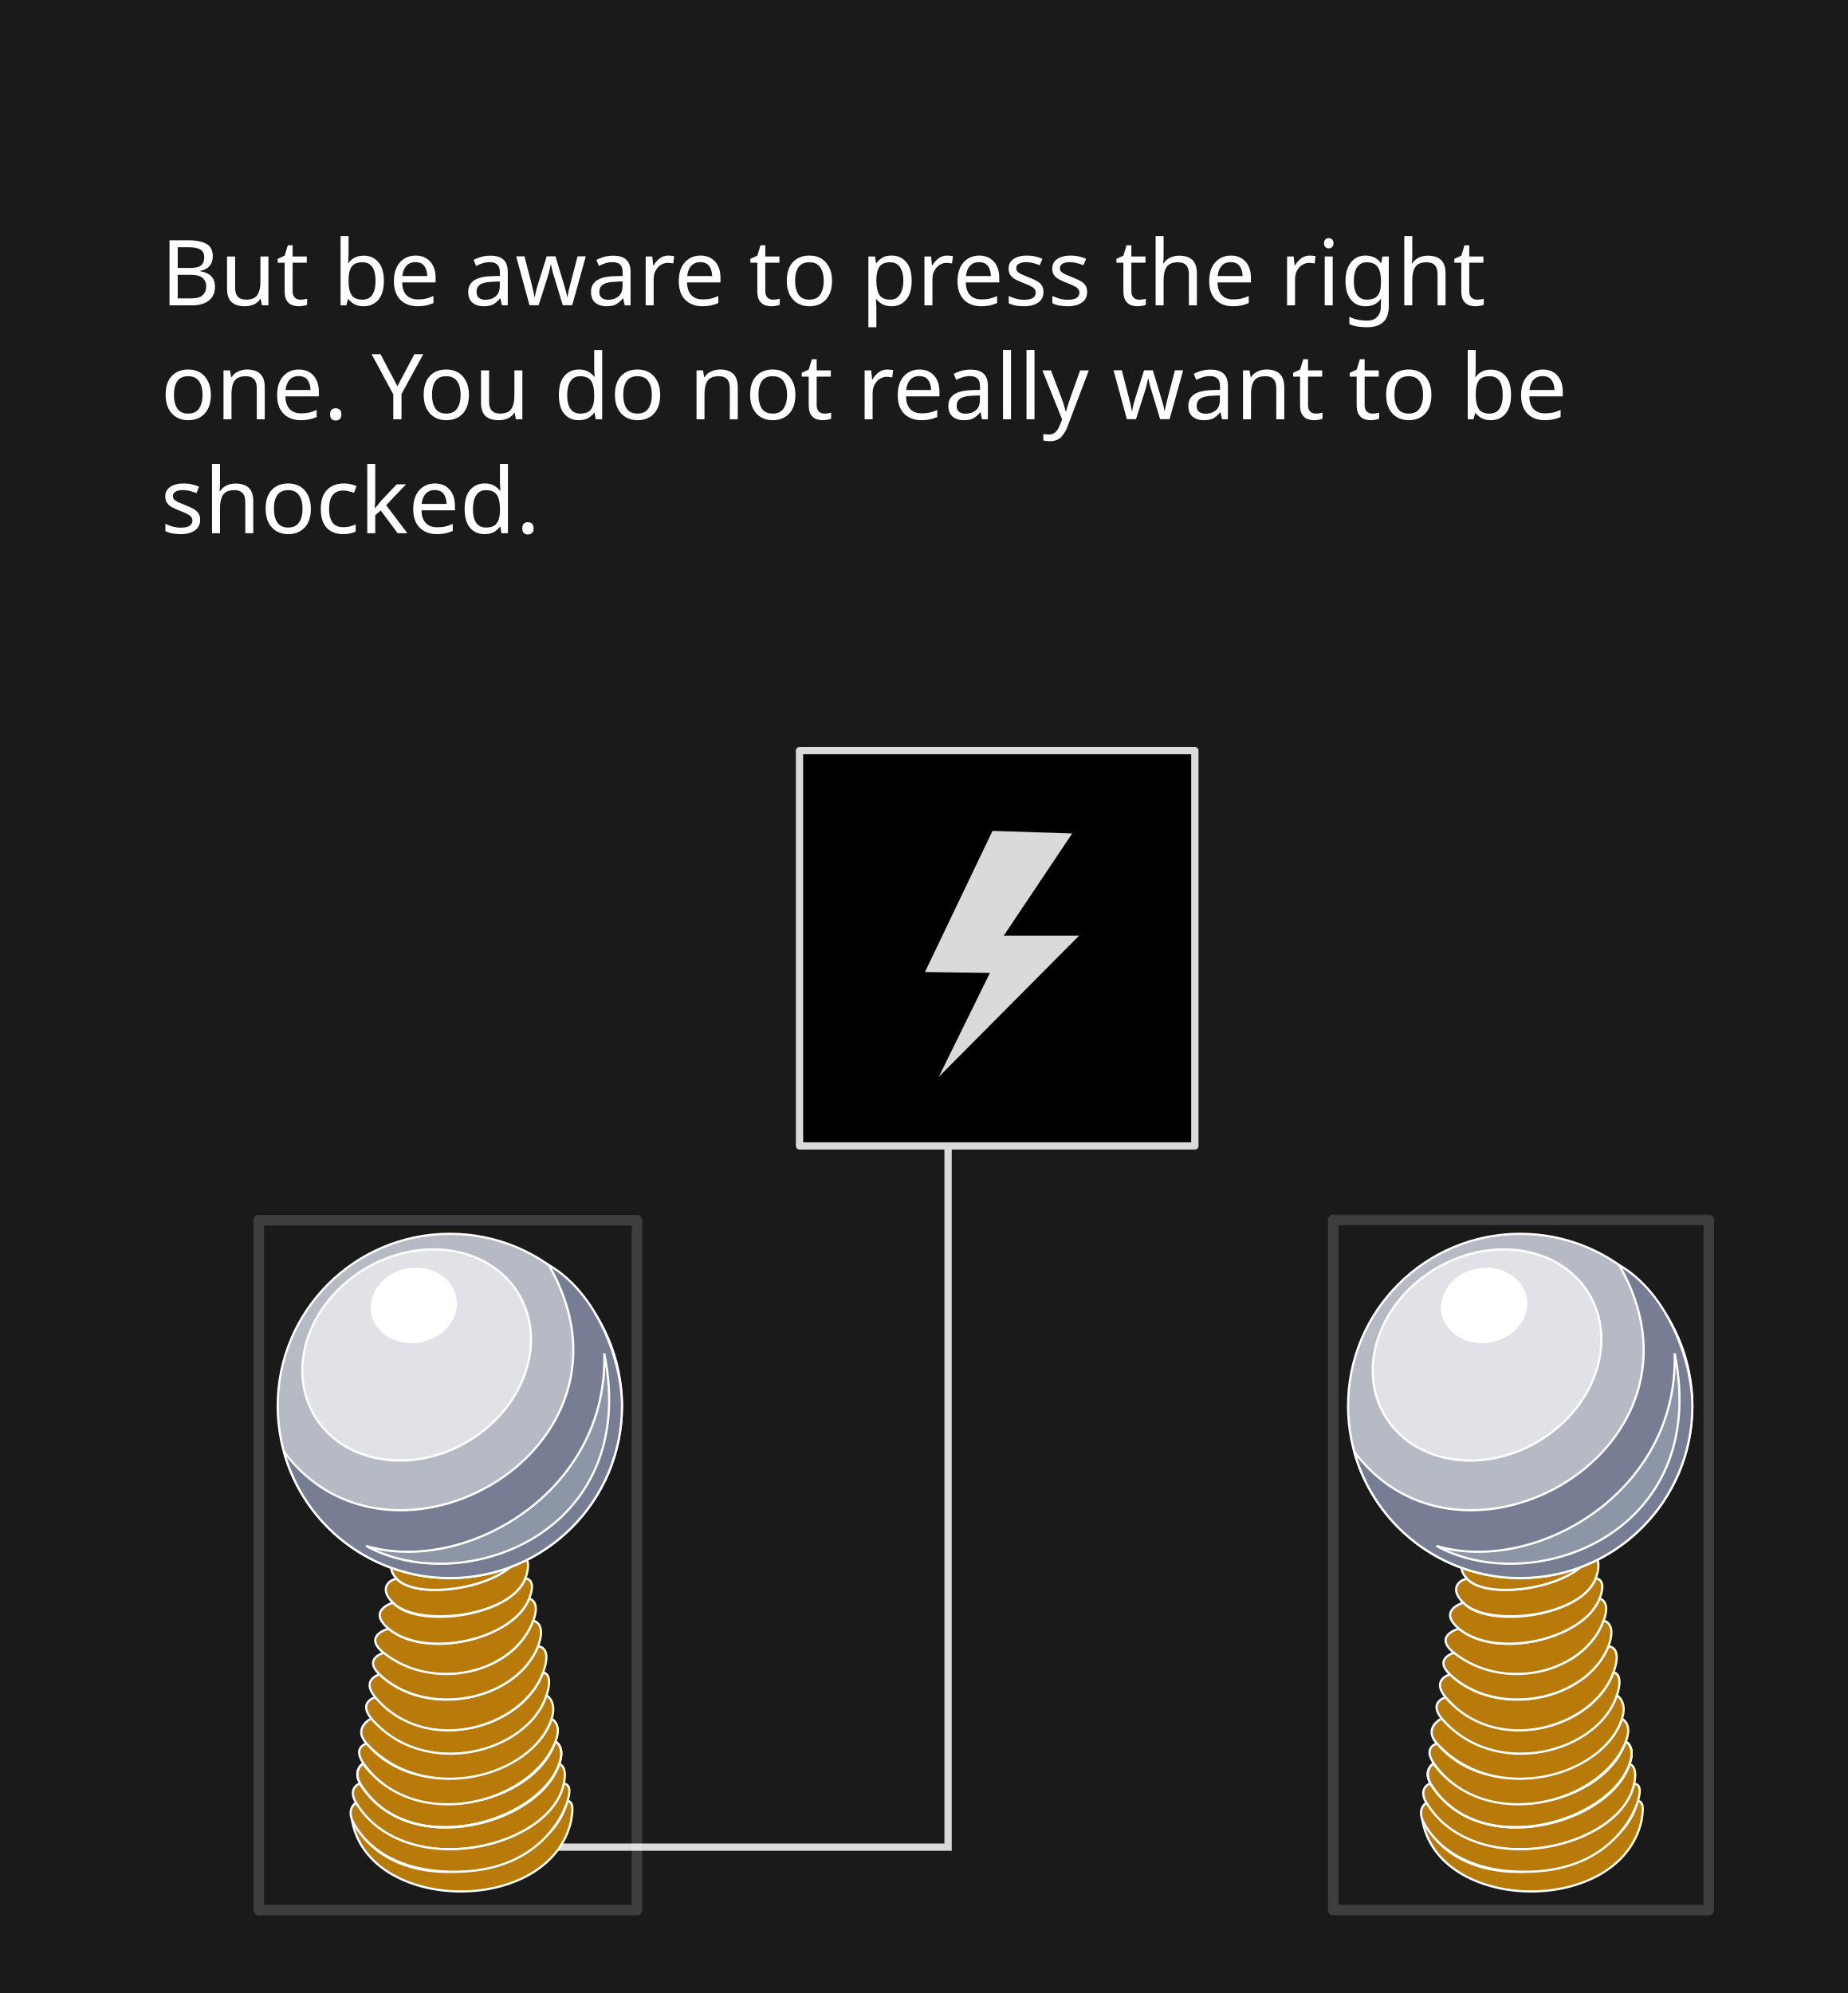
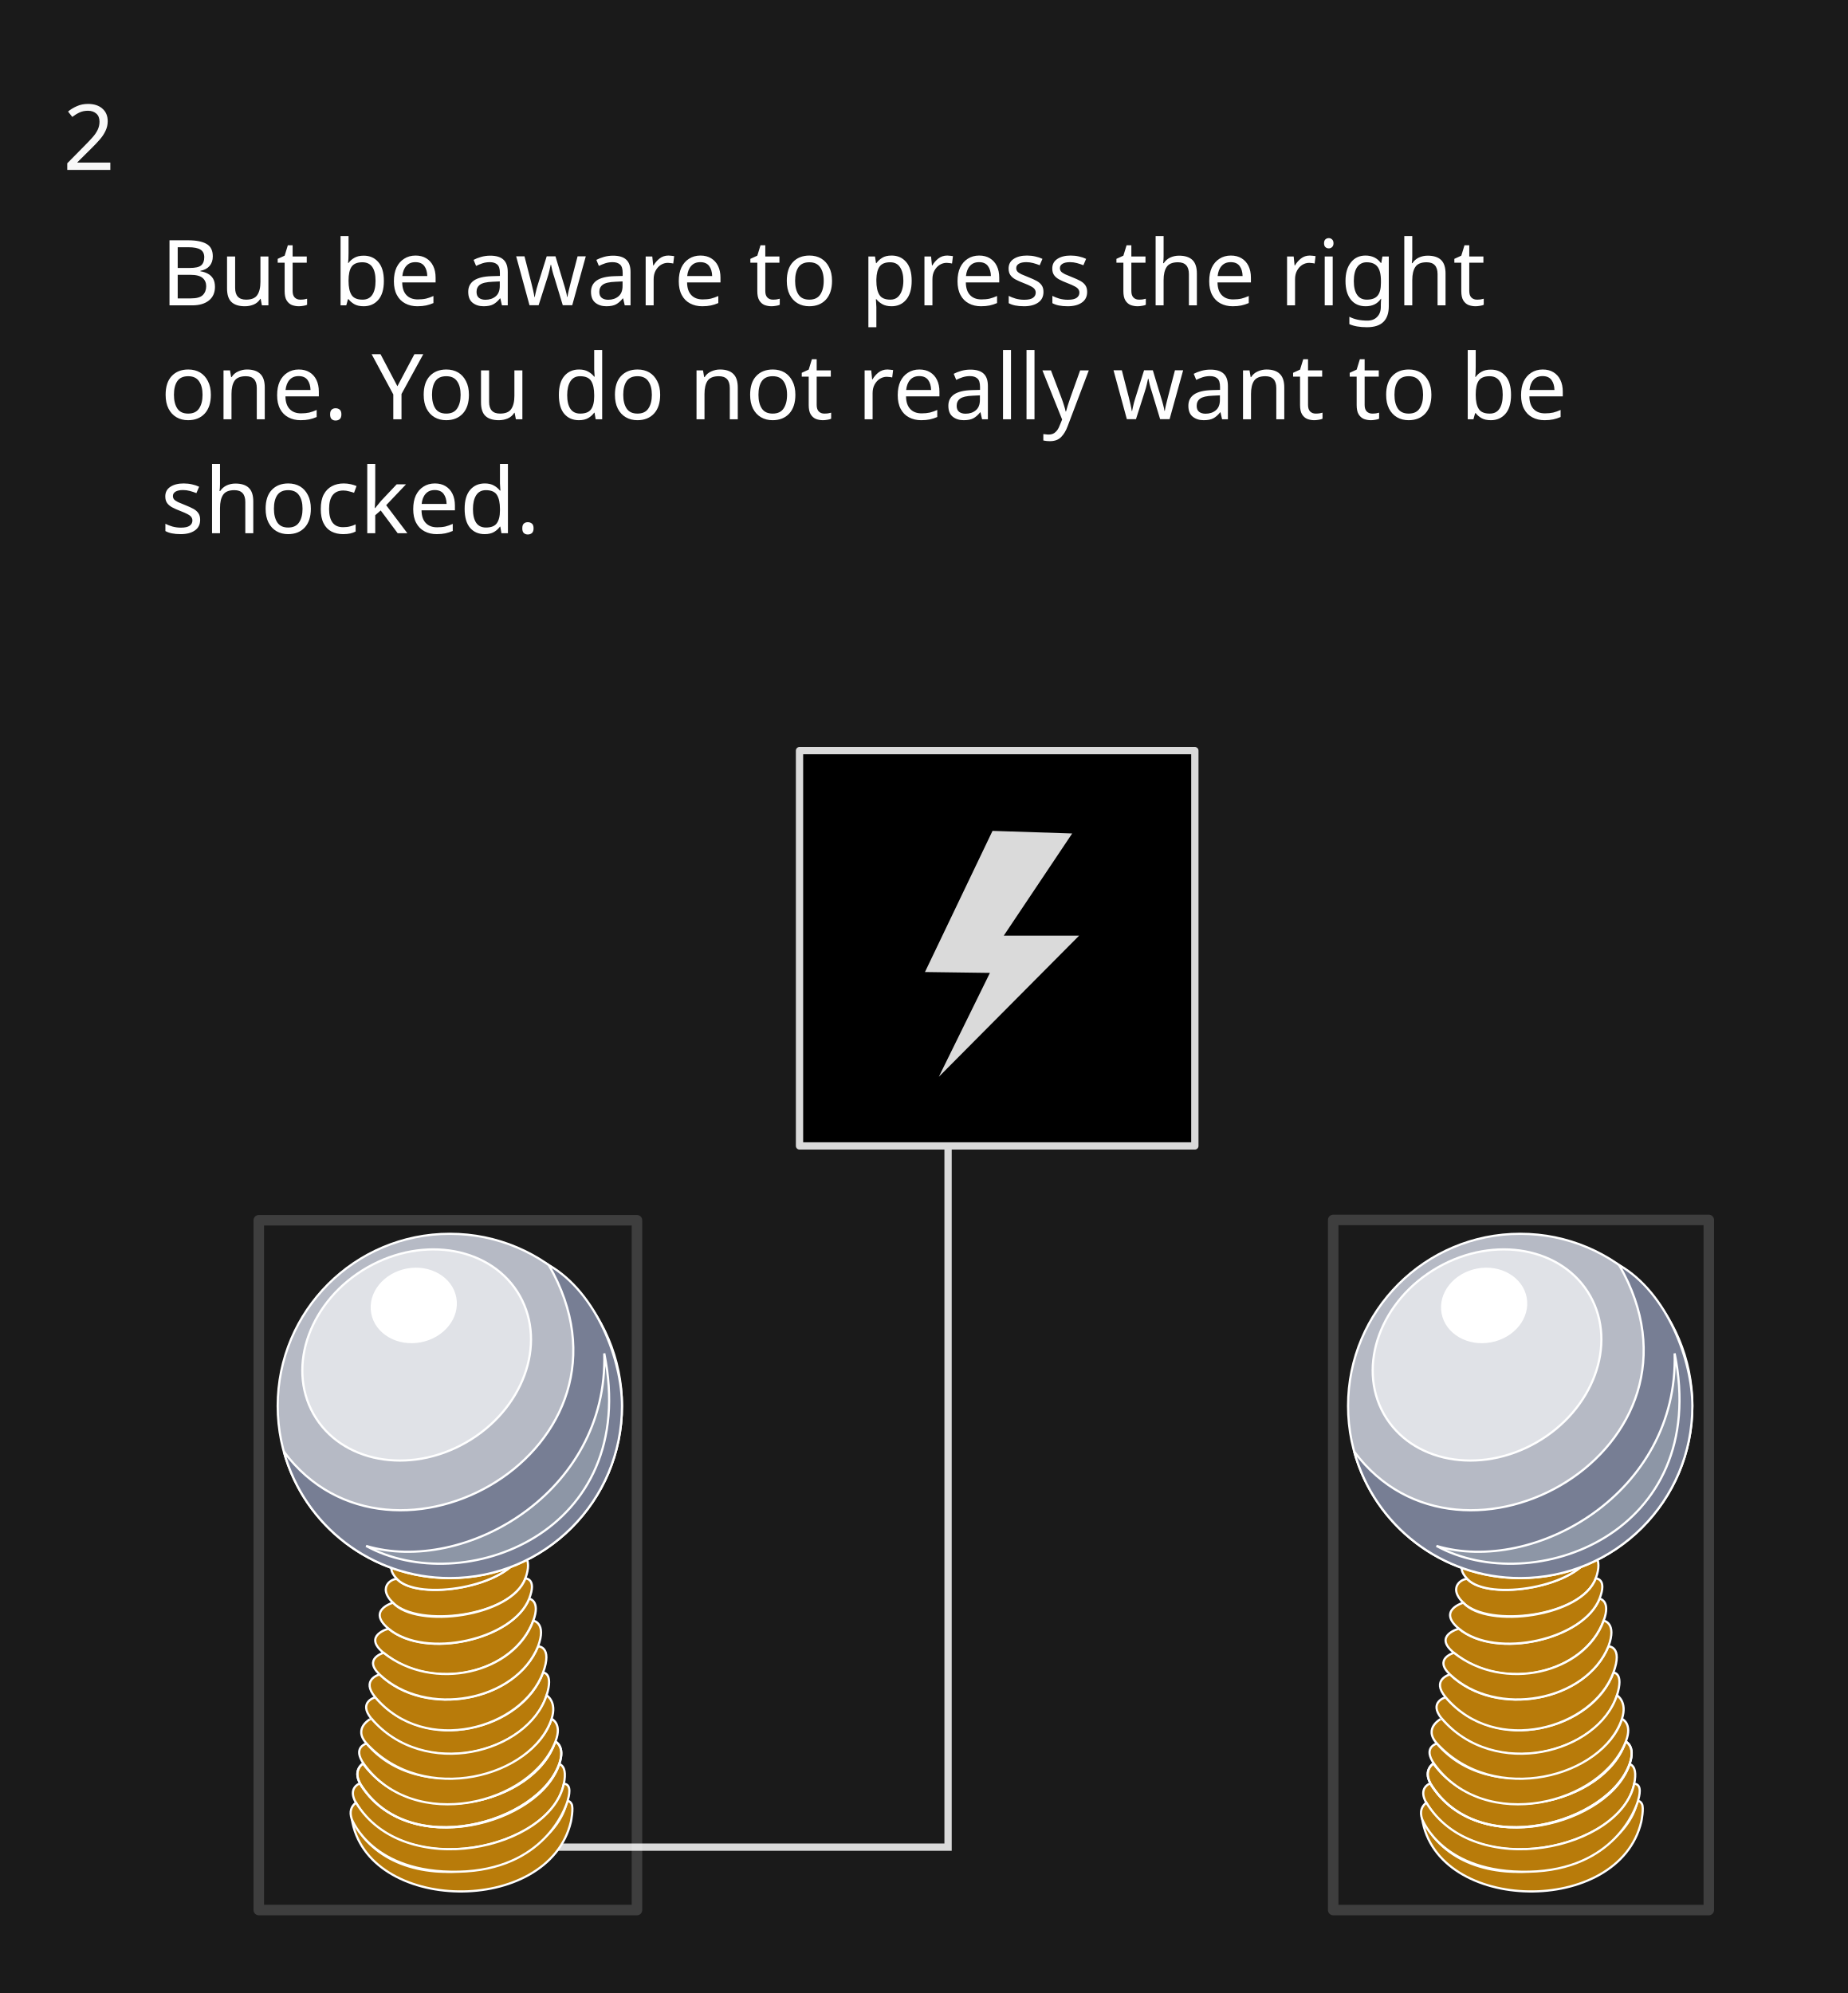
<svg xmlns="http://www.w3.org/2000/svg" width="253.385" height="273.296" viewBox="0 0 253.385 273.296" id="svg2" version="1.1">
  <defs id="defs4">
    <pattern y="0" x="0" height="6" width="6" patternUnits="userSpaceOnUse" id="EMFhbasepattern" />
  </defs>
  <g id="background">
    <rect style="color:#000000;clip-rule:nonzero;display:inline;overflow:visible;visibility:visible;opacity:1;isolation:auto;mix-blend-mode:normal;color-interpolation:sRGB;color-interpolation-filters:linearRGB;solid-color:#000000;solid-opacity:1;fill:#1a1a1a;fill-opacity:1;fill-rule:nonzero;stroke:none;stroke-width:1.459px;stroke-linecap:butt;stroke-linejoin:miter;stroke-miterlimit:4;stroke-dasharray:none;stroke-dashoffset:0;stroke-opacity:1;color-rendering:auto;image-rendering:auto;shape-rendering:auto;text-rendering:auto;enable-background:accumulate" id="rect4145" width="253.764" height="273.719" x="-0.009" y="-0.078" />
  </g>
  <g id="powerlines" powerlines="" transform="translate(0,2)" style="display:inline">
    <path style="fill:none;fill-rule:evenodd;stroke:#dadada;stroke-width:1px;stroke-linecap:butt;stroke-linejoin:miter;stroke-opacity:1" d="m 75,251.296 55,0 0,-100" id="path4320" />
  </g>
  <g transform="translate(114.5869,48.403)" id="generators">
    <rect y="54.528" x="-4.956" height="54.208" width="54.208" id="rect4209" style="opacity:1;fill:#000000;fill-opacity:1;stroke:#dadada;stroke-width:1;stroke-linejoin:round;stroke-miterlimit:4;stroke-dasharray:none;stroke-dashoffset:0;stroke-opacity:1" />
  </g>
  <g transform="translate(-85.73159,24.27616)" id="switches" />
  <g id="decorations" style="display:inline">
    <path style="fill:#dadada;fill-opacity:1;fill-rule:evenodd;stroke:none;stroke-width:1;stroke-linecap:butt;stroke-linejoin:miter;stroke-miterlimit:4;stroke-dasharray:none;stroke-opacity:1" d="m 136.094,113.937 10.925,0.356 -9.381,14.012 10.331,0 -19.237,19.356 7.006,-14.25 -8.906,-0.119 z" id="path4159" />
    <g id="g4222" transform="matrix(0.4539065,0,0,0.4539065,85.38591,106.6635)" style="stroke:#ffffff;stroke-width:0.661;stroke-miterlimit:4;stroke-dasharray:none;stroke-opacity:1">
      <path style="fill:#b87b0a;fill-opacity:1;fill-rule:evenodd;stroke:#ffffff;stroke-width:0.661;stroke-linecap:butt;stroke-linejoin:miter;stroke-miterlimit:4;stroke-dasharray:none;stroke-opacity:1" d="m 241.495,314.36 c 12.636,27.178 60.536,16.32 65.002,-5.122 0,0 0.677,-0.508 1.376,0.699 0.72,1.228 -0.169,5.419 -0.169,5.419 -6.773,28.723 -61.891,27.792 -66.209,-0.995 z" id="path4160" />
      <path style="fill:#b87b0a;fill-opacity:1;fill-rule:evenodd;stroke:#ffffff;stroke-width:0.661;stroke-linecap:butt;stroke-linejoin:miter;stroke-miterlimit:4;stroke-dasharray:none;stroke-opacity:1" d="m 305.566,303.904 c 0.614,-3.027 0.402,-5.271 -1.397,-6.011 -5.609,18.055 -45.762,29.464 -60.24,5.884 -2.159,0.953 -2.815,3.048 -1.164,5.842 14.351,24.172 58.801,13.928 62.801,-5.715 z" id="path4162" />
      <path style="fill:#b87b0a;fill-opacity:1;fill-rule:evenodd;stroke:#ffffff;stroke-width:0.661;stroke-miterlimit:4;stroke-dasharray:none;stroke-opacity:1" d="m 243.993,303.819 c 14.414,23.537 53.996,11.938 60.219,-5.99 1.863,-5.397 -1.249,-6.71 -1.249,-6.71 -6.117,18.88 -42.608,27.622 -58.06,6.646 0,0 -3.133,1.968 -0.931,5.948 z" id="path4164" />
      <path style="fill:none;stroke:#ffffff;stroke-width:0.661;stroke-linecap:butt;stroke-linejoin:miter;stroke-miterlimit:4;stroke-dasharray:none;stroke-opacity:1" d="m 243.993,303.819 c 14.414,23.537 53.996,11.938 60.219,-5.99 1.863,-5.397 -1.249,-6.71 -1.249,-6.71 -6.117,18.88 -42.608,27.622 -58.06,6.646 0,0 -3.133,1.968 -0.931,5.948" id="path4166-9" />
      <path style="fill:#b87b0a;fill-opacity:1;fill-rule:evenodd;stroke:#ffffff;stroke-width:0.661;stroke-linecap:butt;stroke-linejoin:miter;stroke-miterlimit:4;stroke-dasharray:none;stroke-opacity:1" d="m 253.92,249.21 c 7.684,7.662 35.771,4.212 40.026,-7.345 2.392,-6.519 -1.291,-7.705 -1.291,-7.705 -4.043,10.372 -30.903,14.605 -37.401,7.98 -0.72,-0.635 -6.54,1.863 -1.333,7.07 z" id="path4168" />
      <path style="fill:#b87b0a;fill-opacity:1;fill-rule:evenodd;stroke:#ffffff;stroke-width:0.661;stroke-linecap:butt;stroke-linejoin:miter;stroke-miterlimit:4;stroke-dasharray:none;stroke-opacity:1" d="m 245.983,291.733 c 15.727,18.796 50.419,10.012 55.88,-7.451 0,0 3.281,1.376 1.206,6.752 -7.408,19.177 -42.693,27.876 -57.869,6.943 -3.704,-5.122 0.783,-6.244 0.783,-6.244 z" id="path4170" />
      <path style="fill:#b87b0a;fill-opacity:1;fill-rule:evenodd;stroke:#ffffff;stroke-width:0.661;stroke-linecap:butt;stroke-linejoin:miter;stroke-miterlimit:4;stroke-dasharray:none;stroke-opacity:1" d="m 247.358,284.134 c 15.473,18.965 47.519,10.562 53.001,-6.964 2.18,-6.921 -1.079,-6.858 -1.079,-6.858 -6.138,17.018 -35.369,25.167 -50.673,7.45 0,0 -5.27,1.418 -1.249,6.371 z" id="path4172" />
      <path style="fill:#b87b0a;fill-opacity:1;fill-rule:evenodd;stroke:#ffffff;stroke-width:0.661;stroke-linecap:butt;stroke-linejoin:miter;stroke-miterlimit:4;stroke-dasharray:none;stroke-opacity:1" d="m 251.105,264.344 c 14.986,12.171 39.37,6.138 45.233,-9.716 2.265,-6.16 -1.249,-6.646 -1.249,-6.646 -4.847,12.319 -31.305,18.479 -42.481,9.059 0,0 -7.937,2.074 -1.503,7.303 z" id="path4174" />
      <path style="fill:#b87b0a;fill-opacity:1;fill-rule:evenodd;stroke:#ffffff;stroke-width:0.661;stroke-linecap:butt;stroke-linejoin:miter;stroke-miterlimit:4;stroke-dasharray:none;stroke-opacity:1" d="m 292.655,234.16 c -4.043,10.372 -30.924,14.626 -37.401,7.98 -4.657,-4.763 1.164,-6.308 1.164,-6.308 6.731,9.313 30.903,5.016 36.237,-1.672 z" id="path4176" />
      <path style="fill:#b87b0a;fill-opacity:1;fill-rule:evenodd;stroke:#ffffff;stroke-width:0.661;stroke-linecap:butt;stroke-linejoin:miter;stroke-miterlimit:4;stroke-dasharray:none;stroke-opacity:1" d="m 242.765,309.598 c 14.647,24.024 58.758,14.034 62.801,-5.715 2.582,0.169 1.503,3.873 1.143,5.165 -0.677,2.37 -7.154,20.849 -32.935,21.42 -26.099,0.572 -32.131,-15.621 -32.279,-15.896 -0.783,-2.328 -0.127,-3.873 1.27,-4.974 z" id="path4178" />
      <path style="fill:#b87b0a;fill-opacity:1;fill-rule:evenodd;stroke:#ffffff;stroke-width:0.661;stroke-linecap:butt;stroke-linejoin:miter;stroke-miterlimit:4;stroke-dasharray:none;stroke-opacity:1" d="m 301.862,284.283 c 1.736,-5.228 -1.503,-7.112 -1.503,-7.112 -5.736,17.441 -36.914,25.739 -52.98,6.985 0.021,0.042 -5.736,2.836 -1.397,7.578 17.42,19.071 50.101,10.033 55.88,-7.451 z" id="path4180" />
      <path style="fill:#b87b0a;fill-opacity:1;fill-rule:evenodd;stroke:#ffffff;stroke-width:0.661;stroke-linecap:butt;stroke-linejoin:miter;stroke-miterlimit:4;stroke-dasharray:none;stroke-opacity:1" d="m 248.607,277.763 c 15.092,17.907 44.365,9.504 50.673,-7.45 2.963,-8.001 -1.503,-7.938 -1.503,-7.938 -6.689,16.552 -33.866,21.971 -47.879,8.488 0,0 -5.8,1.566 -1.291,6.9 z" id="path4182" />
      <path style="fill:#b87b0a;fill-opacity:1;fill-rule:evenodd;stroke:#ffffff;stroke-width:0.661;stroke-linecap:butt;stroke-linejoin:miter;stroke-miterlimit:4;stroke-dasharray:none;stroke-opacity:1" d="m 251.105,264.344 c 15.113,12.001 39.476,6.181 45.233,-9.716 0,0 4.106,0.593 1.439,7.747 -6.689,16.552 -33.761,21.865 -47.879,8.488 -5.038,-4.763 1.206,-6.519 1.206,-6.519 z" id="path4184" />
      <path style="fill:#b87b0a;fill-opacity:1;fill-rule:evenodd;stroke:#ffffff;stroke-width:0.661;stroke-linecap:butt;stroke-linejoin:miter;stroke-miterlimit:4;stroke-dasharray:none;stroke-opacity:1" d="m 252.608,257.041 c 11.261,9.335 37.613,3.26 42.481,-9.059 2.434,-6.16 -1.143,-6.117 -1.143,-6.117 -4.233,11.557 -32.681,15.346 -40.026,7.345 0,0 -7.98,2.286 -1.312,7.832 z" id="path4186" />
      <path style="fill:#b6bac5;fill-opacity:1;fill-rule:nonzero;stroke:#ffffff;stroke-width:0.661;stroke-linecap:butt;stroke-linejoin:miter;stroke-miterlimit:4;stroke-dasharray:none;stroke-opacity:1" d="m 323.134,189.753 c 0,28.723 -23.283,52.006 -52.006,52.006 -28.723,0 -52.006,-23.283 -52.006,-52.006 0,-28.723 23.283,-52.006 52.006,-52.006 28.723,0 52.006,23.283 52.006,52.006 z" id="path4188" />
      <path style="fill:#e0e2e7;fill-opacity:1;fill-rule:nonzero;stroke:#ffffff;stroke-width:0.661;stroke-linecap:butt;stroke-linejoin:miter;stroke-miterlimit:4;stroke-dasharray:none;stroke-opacity:1" d="m 275.997,200.802 c -17.209,9.842 -37.825,5.99 -46.058,-8.615 -8.213,-14.605 -0.931,-34.438 16.277,-44.28 17.208,-9.842 37.824,-5.99 46.058,8.615 8.213,14.605 0.931,34.438 -16.277,44.28 z" id="path4190" />
      <path style="fill:#ffffff;fill-opacity:1;fill-rule:nonzero;stroke:#ffffff;stroke-width:0.661;stroke-linecap:butt;stroke-linejoin:miter;stroke-miterlimit:4;stroke-dasharray:none;stroke-opacity:1" d="m 262.239,170.216 c -6.9,1.291 -13.42,-2.498 -14.541,-8.488 -1.122,-5.969 3.598,-11.874 10.52,-13.166 6.9,-1.291 13.42,2.519 14.541,8.488 1.122,5.99 -3.598,11.874 -10.52,13.166 z" id="path4192" />
      <path style="fill:#777e94;fill-opacity:1;fill-rule:evenodd;stroke:#ffffff;stroke-width:0.661;stroke-linecap:butt;stroke-linejoin:miter;stroke-miterlimit:4;stroke-dasharray:none;stroke-opacity:1" d="m 301.037,147.208 c 31.834,55.372 -47.434,100.245 -80.052,56.345 6.202,22.564 26.733,38.206 50.144,38.206 28.723,0 52.006,-23.283 52.006,-52.006 0,-13.504 -7.472,-34.099 -22.098,-42.545 z" id="path4194" />
      <path style="fill:#8d96a6;fill-opacity:1;fill-rule:evenodd;stroke:#ffffff;stroke-width:0.661;stroke-linecap:butt;stroke-linejoin:miter;stroke-miterlimit:4;stroke-dasharray:none;stroke-opacity:1" d="m 317.779,173.878 c 1.27,42.206 -42.439,66.971 -71.945,58.166 28.935,15.938 83.015,-3.556 71.945,-58.166 z" id="path4196" />
    </g>
    <g transform="matrix(0.4539065,0,0,0.4539065,-61.38435,106.6635)" id="g4243" style="stroke:#ffffff;stroke-width:0.661;stroke-miterlimit:4;stroke-dasharray:none;stroke-opacity:1">
      <path id="path4245" d="m 241.495,314.36 c 12.636,27.178 60.536,16.32 65.002,-5.122 0,0 0.677,-0.508 1.376,0.699 0.72,1.228 -0.169,5.419 -0.169,5.419 -6.773,28.723 -61.891,27.792 -66.209,-0.995 z" style="fill:#b87b0a;fill-opacity:1;fill-rule:evenodd;stroke:#ffffff;stroke-width:0.661;stroke-linecap:butt;stroke-linejoin:miter;stroke-miterlimit:4;stroke-dasharray:none;stroke-opacity:1" />
      <path id="path4247" d="m 305.566,303.904 c 0.614,-3.027 0.402,-5.271 -1.397,-6.011 -5.609,18.055 -45.762,29.464 -60.24,5.884 -2.159,0.953 -2.815,3.048 -1.164,5.842 14.351,24.172 58.801,13.928 62.801,-5.715 z" style="fill:#b87b0a;fill-opacity:1;fill-rule:evenodd;stroke:#ffffff;stroke-width:0.661;stroke-linecap:butt;stroke-linejoin:miter;stroke-miterlimit:4;stroke-dasharray:none;stroke-opacity:1" />
      <path id="path4249" d="m 243.993,303.819 c 14.414,23.537 53.996,11.938 60.219,-5.99 1.863,-5.397 -1.249,-6.71 -1.249,-6.71 -6.117,18.88 -42.608,27.622 -58.06,6.646 0,0 -3.133,1.968 -0.931,5.948 z" style="fill:#b87b0a;fill-opacity:1;fill-rule:evenodd;stroke:#ffffff;stroke-width:0.661;stroke-miterlimit:4;stroke-dasharray:none;stroke-opacity:1" />
      <path id="path4251" d="m 243.993,303.819 c 14.414,23.537 53.996,11.938 60.219,-5.99 1.863,-5.397 -1.249,-6.71 -1.249,-6.71 -6.117,18.88 -42.608,27.622 -58.06,6.646 0,0 -3.133,1.968 -0.931,5.948" style="fill:none;stroke:#ffffff;stroke-width:0.661;stroke-linecap:butt;stroke-linejoin:miter;stroke-miterlimit:4;stroke-dasharray:none;stroke-opacity:1" />
      <path id="path4253" d="m 253.92,249.21 c 7.684,7.662 35.771,4.212 40.026,-7.345 2.392,-6.519 -1.291,-7.705 -1.291,-7.705 -4.043,10.372 -30.903,14.605 -37.401,7.98 -0.72,-0.635 -6.54,1.863 -1.333,7.07 z" style="fill:#b87b0a;fill-opacity:1;fill-rule:evenodd;stroke:#ffffff;stroke-width:0.661;stroke-linecap:butt;stroke-linejoin:miter;stroke-miterlimit:4;stroke-dasharray:none;stroke-opacity:1" />
      <path id="path4255" d="m 245.983,291.733 c 15.727,18.796 50.419,10.012 55.88,-7.451 0,0 3.281,1.376 1.206,6.752 -7.408,19.177 -42.693,27.876 -57.869,6.943 -3.704,-5.122 0.783,-6.244 0.783,-6.244 z" style="fill:#b87b0a;fill-opacity:1;fill-rule:evenodd;stroke:#ffffff;stroke-width:0.661;stroke-linecap:butt;stroke-linejoin:miter;stroke-miterlimit:4;stroke-dasharray:none;stroke-opacity:1" />
      <path id="path4257" d="m 247.358,284.134 c 15.473,18.965 47.519,10.562 53.001,-6.964 2.18,-6.921 -1.079,-6.858 -1.079,-6.858 -6.138,17.018 -35.369,25.167 -50.673,7.45 0,0 -5.27,1.418 -1.249,6.371 z" style="fill:#b87b0a;fill-opacity:1;fill-rule:evenodd;stroke:#ffffff;stroke-width:0.661;stroke-linecap:butt;stroke-linejoin:miter;stroke-miterlimit:4;stroke-dasharray:none;stroke-opacity:1" />
      <path id="path4259" d="m 251.105,264.344 c 14.986,12.171 39.37,6.138 45.233,-9.716 2.265,-6.16 -1.249,-6.646 -1.249,-6.646 -4.847,12.319 -31.305,18.479 -42.481,9.059 0,0 -7.937,2.074 -1.503,7.303 z" style="fill:#b87b0a;fill-opacity:1;fill-rule:evenodd;stroke:#ffffff;stroke-width:0.661;stroke-linecap:butt;stroke-linejoin:miter;stroke-miterlimit:4;stroke-dasharray:none;stroke-opacity:1" />
      <path id="path4261" d="m 292.655,234.16 c -4.043,10.372 -30.924,14.626 -37.401,7.98 -4.657,-4.763 1.164,-6.308 1.164,-6.308 6.731,9.313 30.903,5.016 36.237,-1.672 z" style="fill:#b87b0a;fill-opacity:1;fill-rule:evenodd;stroke:#ffffff;stroke-width:0.661;stroke-linecap:butt;stroke-linejoin:miter;stroke-miterlimit:4;stroke-dasharray:none;stroke-opacity:1" />
      <path id="path4263" d="m 242.765,309.598 c 14.647,24.024 58.758,14.034 62.801,-5.715 2.582,0.169 1.503,3.873 1.143,5.165 -0.677,2.37 -7.154,20.849 -32.935,21.42 -26.099,0.572 -32.131,-15.621 -32.279,-15.896 -0.783,-2.328 -0.127,-3.873 1.27,-4.974 z" style="fill:#b87b0a;fill-opacity:1;fill-rule:evenodd;stroke:#ffffff;stroke-width:0.661;stroke-linecap:butt;stroke-linejoin:miter;stroke-miterlimit:4;stroke-dasharray:none;stroke-opacity:1" />
      <path id="path4265" d="m 301.862,284.283 c 1.736,-5.228 -1.503,-7.112 -1.503,-7.112 -5.736,17.441 -36.914,25.739 -52.98,6.985 0.021,0.042 -5.736,2.836 -1.397,7.578 17.42,19.071 50.101,10.033 55.88,-7.451 z" style="fill:#b87b0a;fill-opacity:1;fill-rule:evenodd;stroke:#ffffff;stroke-width:0.661;stroke-linecap:butt;stroke-linejoin:miter;stroke-miterlimit:4;stroke-dasharray:none;stroke-opacity:1" />
      <path id="path4267" d="m 248.607,277.763 c 15.092,17.907 44.365,9.504 50.673,-7.45 2.963,-8.001 -1.503,-7.938 -1.503,-7.938 -6.689,16.552 -33.866,21.971 -47.879,8.488 0,0 -5.8,1.566 -1.291,6.9 z" style="fill:#b87b0a;fill-opacity:1;fill-rule:evenodd;stroke:#ffffff;stroke-width:0.661;stroke-linecap:butt;stroke-linejoin:miter;stroke-miterlimit:4;stroke-dasharray:none;stroke-opacity:1" />
      <path id="path4269" d="m 251.105,264.344 c 15.113,12.001 39.476,6.181 45.233,-9.716 0,0 4.106,0.593 1.439,7.747 -6.689,16.552 -33.761,21.865 -47.879,8.488 -5.038,-4.763 1.206,-6.519 1.206,-6.519 z" style="fill:#b87b0a;fill-opacity:1;fill-rule:evenodd;stroke:#ffffff;stroke-width:0.661;stroke-linecap:butt;stroke-linejoin:miter;stroke-miterlimit:4;stroke-dasharray:none;stroke-opacity:1" />
      <path id="path4271" d="m 252.608,257.041 c 11.261,9.335 37.613,3.26 42.481,-9.059 2.434,-6.16 -1.143,-6.117 -1.143,-6.117 -4.233,11.557 -32.681,15.346 -40.026,7.345 0,0 -7.98,2.286 -1.312,7.832 z" style="fill:#b87b0a;fill-opacity:1;fill-rule:evenodd;stroke:#ffffff;stroke-width:0.661;stroke-linecap:butt;stroke-linejoin:miter;stroke-miterlimit:4;stroke-dasharray:none;stroke-opacity:1" />
      <path id="path4273" d="m 323.134,189.753 c 0,28.723 -23.283,52.006 -52.006,52.006 -28.723,0 -52.006,-23.283 -52.006,-52.006 0,-28.723 23.283,-52.006 52.006,-52.006 28.723,0 52.006,23.283 52.006,52.006 z" style="fill:#b6bac5;fill-opacity:1;fill-rule:nonzero;stroke:#ffffff;stroke-width:0.661;stroke-linecap:butt;stroke-linejoin:miter;stroke-miterlimit:4;stroke-dasharray:none;stroke-opacity:1" />
      <path id="path4275" d="m 275.997,200.802 c -17.209,9.842 -37.825,5.99 -46.058,-8.615 -8.213,-14.605 -0.931,-34.438 16.277,-44.28 17.208,-9.842 37.824,-5.99 46.058,8.615 8.213,14.605 0.931,34.438 -16.277,44.28 z" style="fill:#e0e2e7;fill-opacity:1;fill-rule:nonzero;stroke:#ffffff;stroke-width:0.661;stroke-linecap:butt;stroke-linejoin:miter;stroke-miterlimit:4;stroke-dasharray:none;stroke-opacity:1" />
      <path id="path4277" d="m 262.239,170.216 c -6.9,1.291 -13.42,-2.498 -14.541,-8.488 -1.122,-5.969 3.598,-11.874 10.52,-13.166 6.9,-1.291 13.42,2.519 14.541,8.488 1.122,5.99 -3.598,11.874 -10.52,13.166 z" style="fill:#ffffff;fill-opacity:1;fill-rule:nonzero;stroke:#ffffff;stroke-width:0.661;stroke-linecap:butt;stroke-linejoin:miter;stroke-miterlimit:4;stroke-dasharray:none;stroke-opacity:1" />
      <path id="path4279" d="m 301.037,147.208 c 31.834,55.372 -47.434,100.245 -80.052,56.345 6.202,22.564 26.733,38.206 50.144,38.206 28.723,0 52.006,-23.283 52.006,-52.006 0,-13.504 -7.472,-34.099 -22.098,-42.545 z" style="fill:#777e94;fill-opacity:1;fill-rule:evenodd;stroke:#ffffff;stroke-width:0.661;stroke-linecap:butt;stroke-linejoin:miter;stroke-miterlimit:4;stroke-dasharray:none;stroke-opacity:1" />
      <path id="path4281" d="m 317.779,173.878 c 1.27,42.206 -42.439,66.971 -71.945,58.166 28.935,15.938 83.015,-3.556 71.945,-58.166 z" style="fill:#8d96a6;fill-opacity:1;fill-rule:evenodd;stroke:#ffffff;stroke-width:0.661;stroke-linecap:butt;stroke-linejoin:miter;stroke-miterlimit:4;stroke-dasharray:none;stroke-opacity:1" />
    </g>
    <text transform="translate(0,2)" xml:space="preserve" style="font-style:normal;font-weight:normal;font-size:12.5px;line-height:125%;font-family:sans-serif;letter-spacing:0px;word-spacing:0px;display:inline;fill:#000000;fill-opacity:1;stroke:none;stroke-width:1px;stroke-linecap:butt;stroke-linejoin:miter;stroke-opacity:1" x="22.024" y="39.869" id="text3407">
      <tspan x="22.024" y="39.869" style="font-size:12.5px;fill:#ffffff" id="tspan3484">But be aware to press the right </tspan>
      <tspan x="22.024" y="55.494" style="font-size:12.5px;fill:#ffffff" id="tspan3488">one. You do not really want to be </tspan>
      <tspan x="22.024" y="71.119" style="font-size:12.5px;fill:#ffffff" id="tspan3490">shocked.</tspan>
    </text>
+     <text xml:space="preserve" style="font-style:normal;font-weight:normal;font-size:25px;line-height:125%;font-family:sans-serif;letter-spacing:0px;word-spacing:0px;display:inline;fill:#000000;fill-opacity:1;stroke:none;stroke-width:1px;stroke-linecap:butt;stroke-linejoin:miter;stroke-opacity:1" x="8.627" y="23.296" id="text4170">
+       <tspan id="tspan4172" x="8.627" y="23.296" style="font-size:12.5px;fill:#f9f9f9">2</tspan>
+     </text>
  </g>
  <g transform="translate(-15.38192,2.380042)" id="sockets" style="opacity:1">
    <rect style="opacity:1;fill:#000000;fill-opacity:0;stroke:#ffffff;stroke-width:1.438;stroke-linejoin:round;stroke-miterlimit:4;stroke-dasharray:none;stroke-dashoffset:0;stroke-opacity:0.16" id="rect4149" width="51.5" height="94.637" x="198.194" y="164.906" />
    <rect y="164.949" x="50.868" height="94.592" width="51.854" id="rect4171" style="opacity:1;fill:#000000;fill-opacity:0;stroke:#ffffff;stroke-width:1.442;stroke-linejoin:round;stroke-miterlimit:4;stroke-dasharray:none;stroke-dashoffset:0;stroke-opacity:0.16" />
  </g>
</svg>
